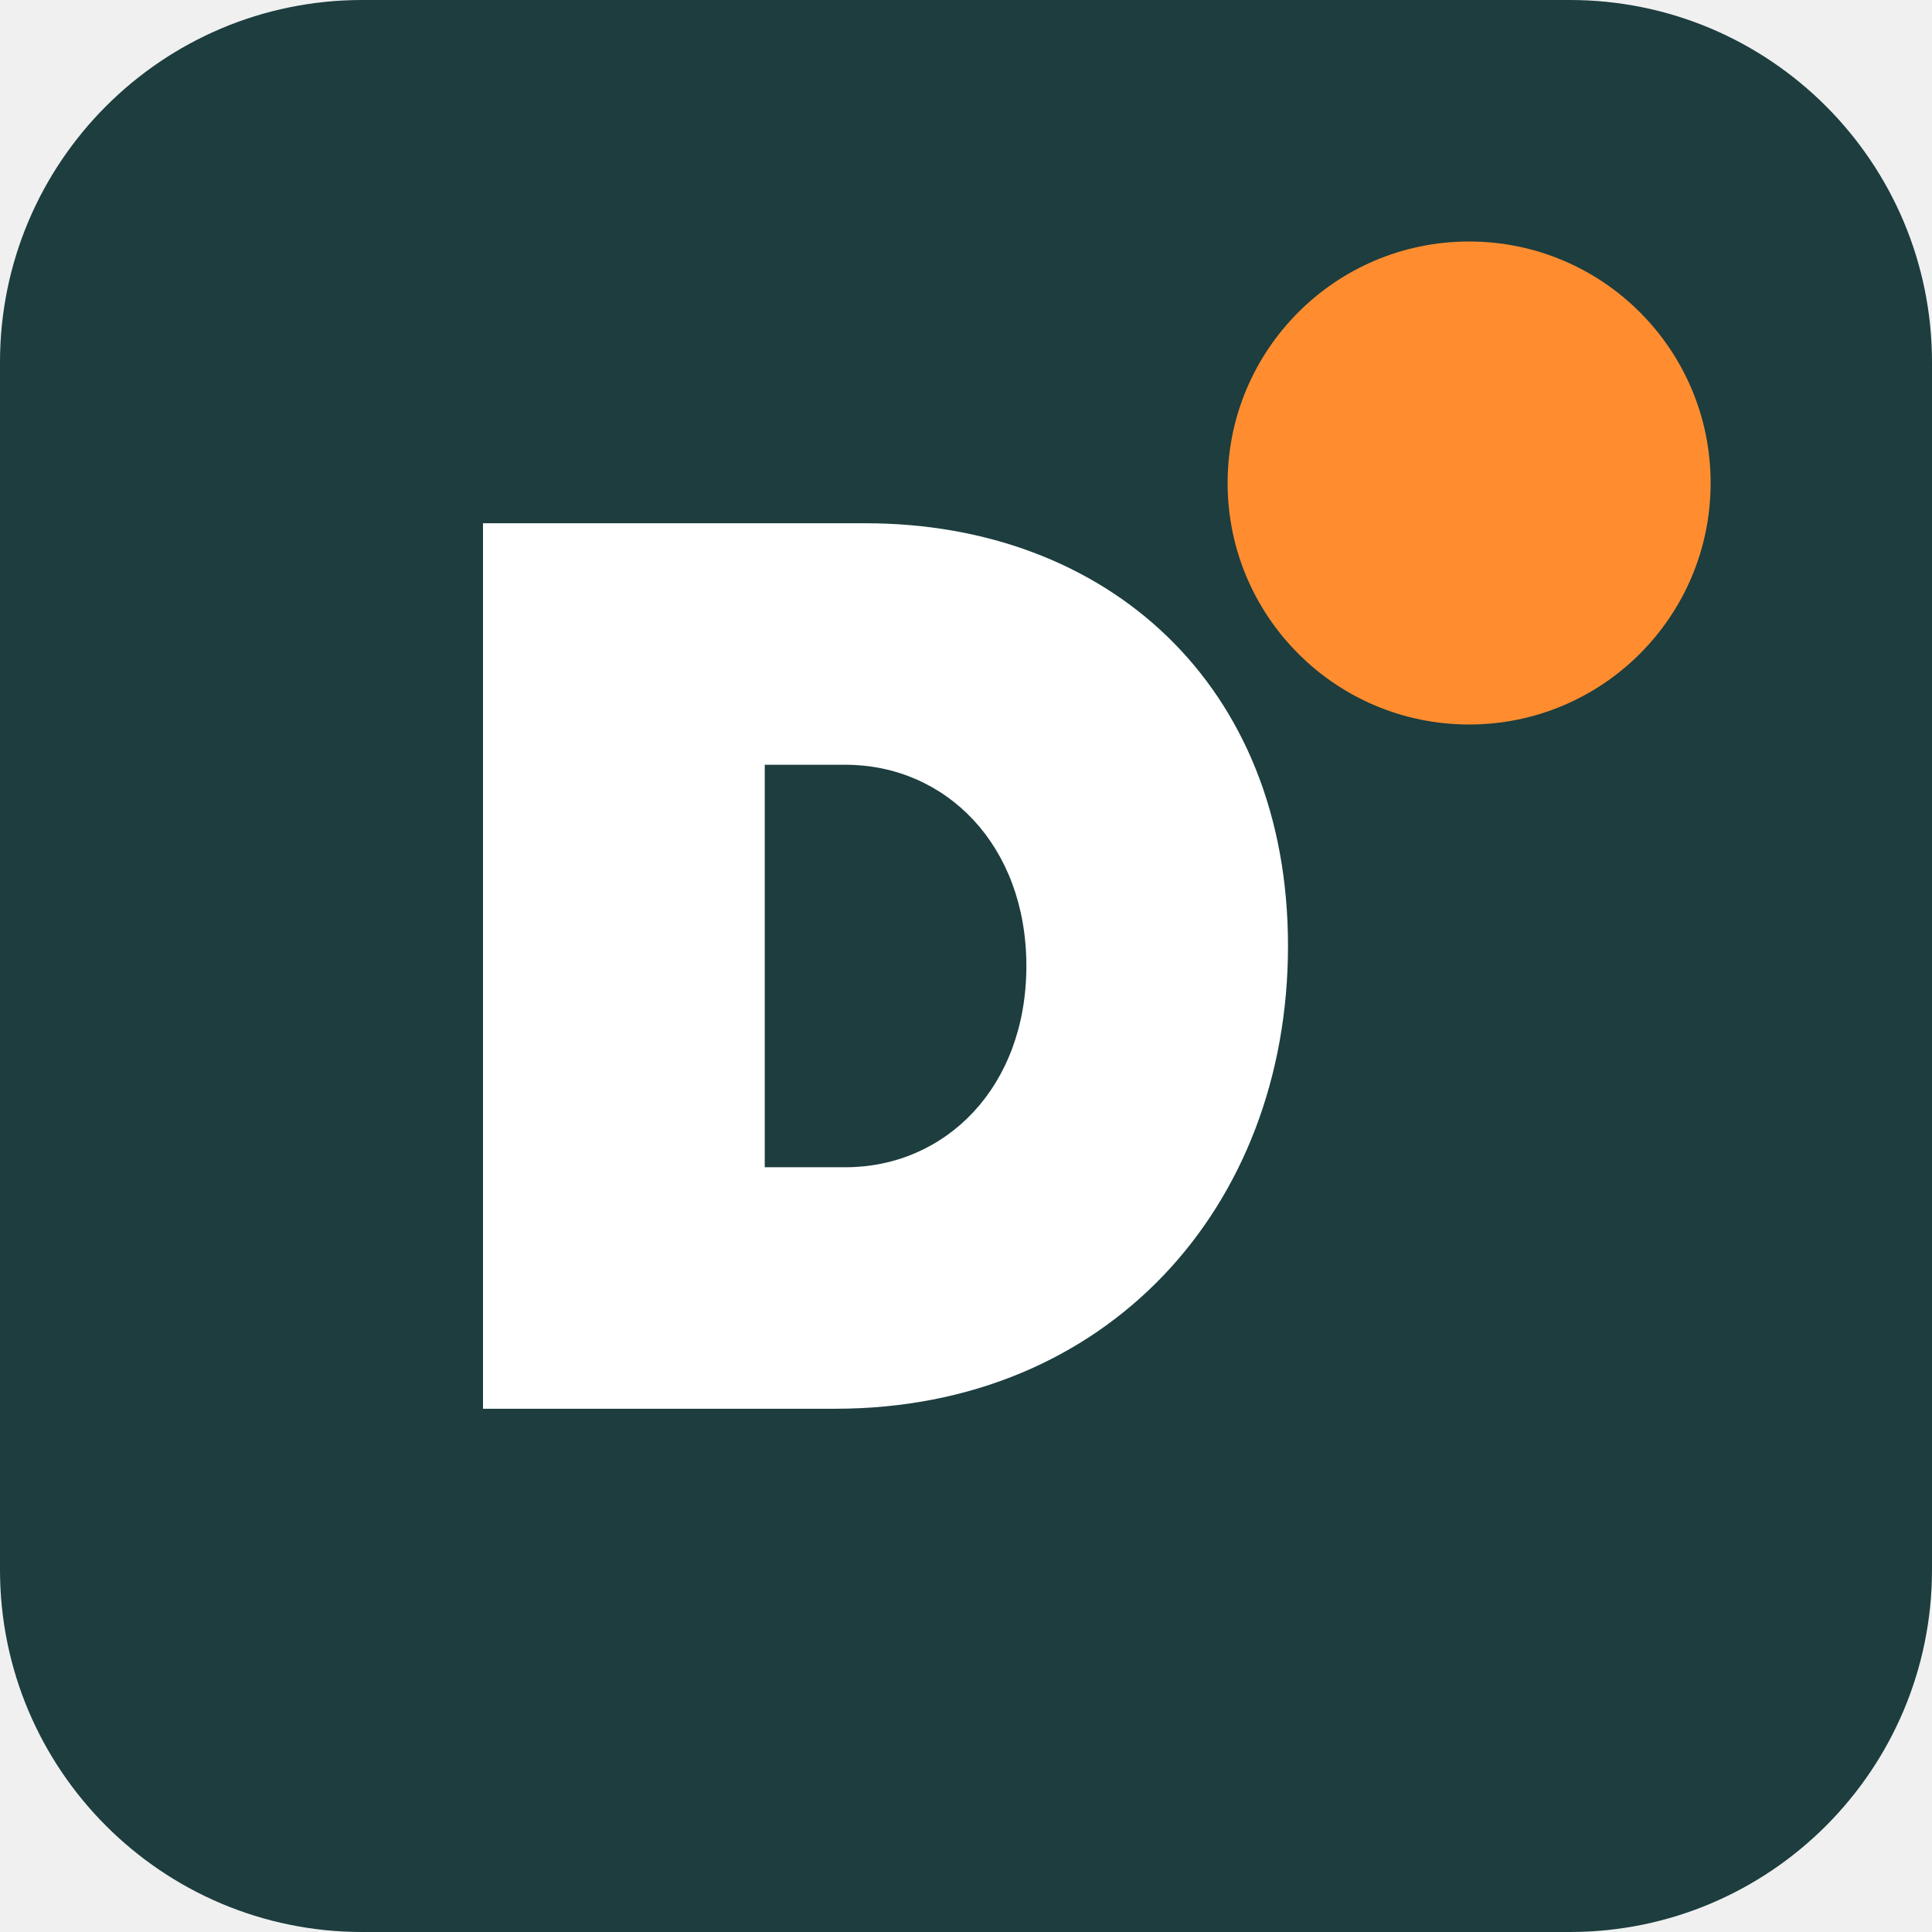
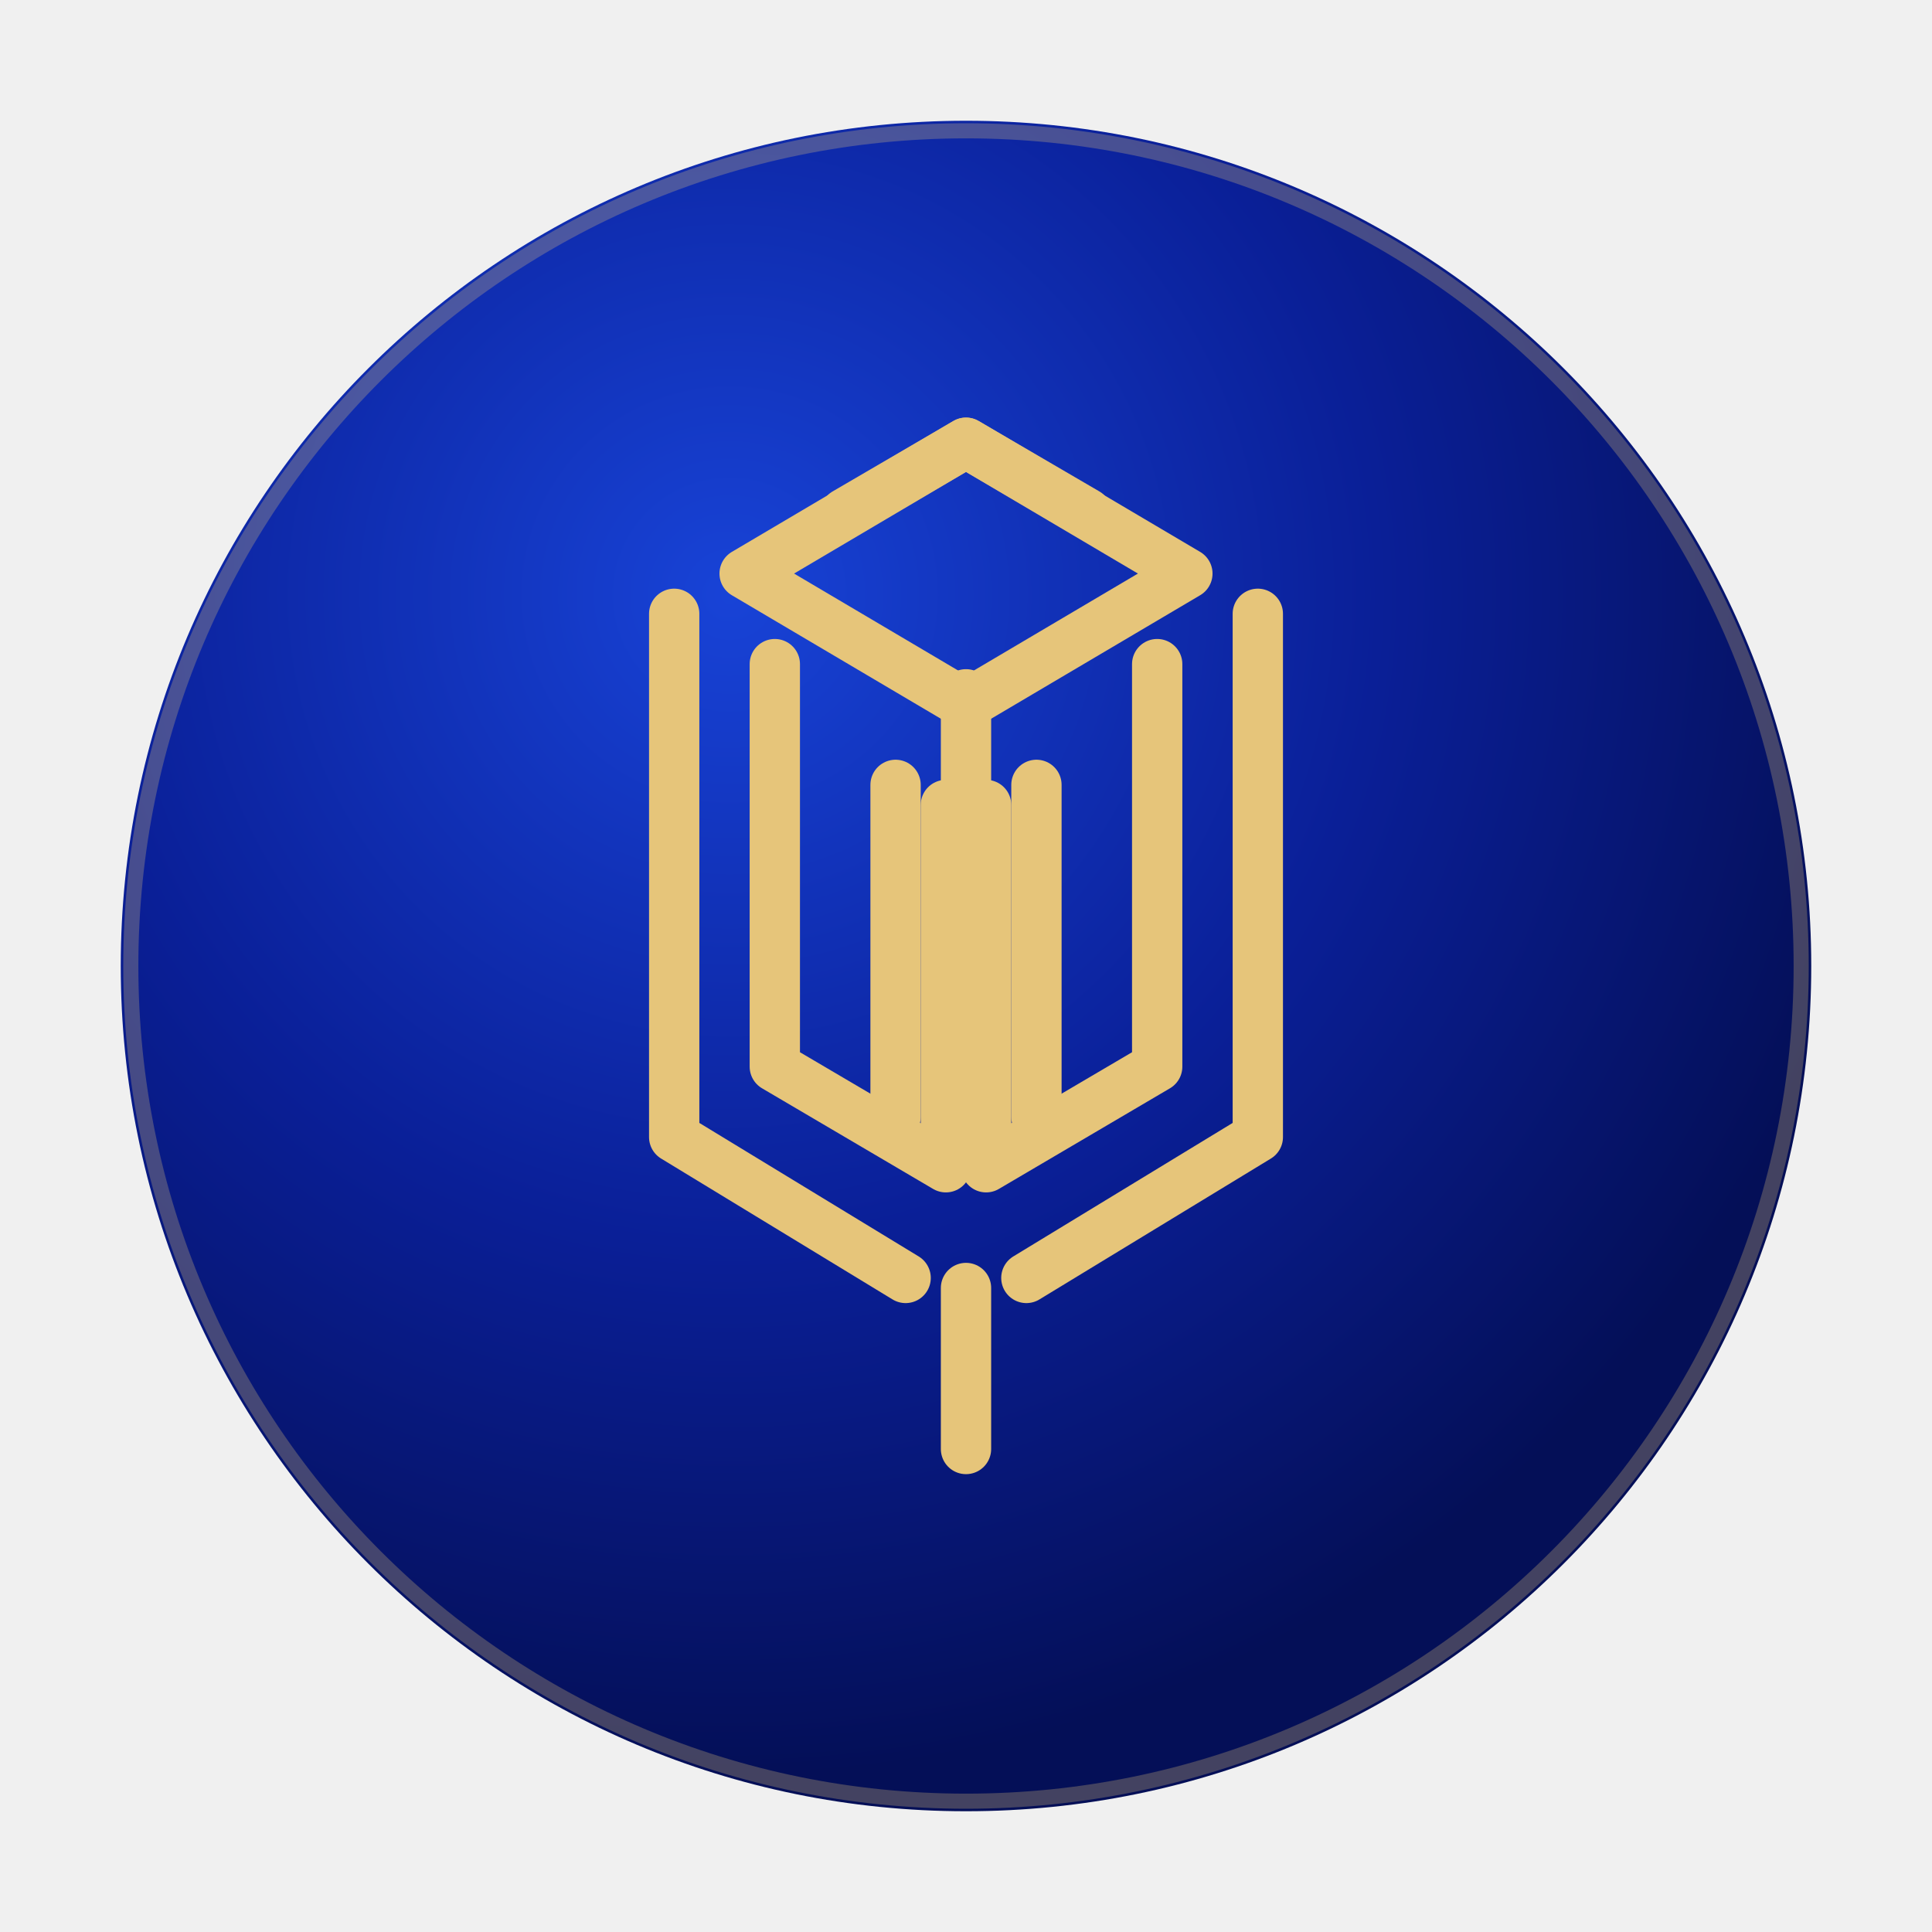
<svg xmlns="http://www.w3.org/2000/svg" viewBox="0 0 192 192">
-   <rect width="192" height="192" rx="36" fill="#1d3d3e" />
-   <circle cx="146" cy="48" r="24" fill="#ff8d2f" />
-   <path d="M48 52h38c24 0 42 16 42 42s-18 46-45 46H48V52zm28 24v40h8c10 0 18-8 18-20s-8-20-18-20h-8z" fill="#fff" />
+   <defs>
+     <radialGradient id="bg192" cx="36%" cy="28%" r="70%">
+       <stop offset="0%" stop-color="#1843d7" />
+       <stop offset="55%" stop-color="#0a1f97" />
+       <stop offset="100%" stop-color="#040f57" />
+     </radialGradient>
+   </defs>
+   <circle cx="96" cy="96" r="84" fill="url(#bg192)" />
+   <circle cx="96" cy="96" r="83" fill="none" stroke="#e6c57a" stroke-opacity="0.28" stroke-width="1.5" />
+   <g fill="none" stroke="#e6c57a" stroke-linecap="round" stroke-linejoin="round" stroke-width="5">
+     <path d="M96 44l22 13-22 13-22-13 22-13Z" />
+     <path d="M84 51l12-7 12 7" />
+     <path d="M77 66v40l17 10V80" />
+     <path d="M115 66v40l-17 10V80" />
+     <path d="M67 61v52l23 14" />
+     <path d="M125 61v52l-23 14" />
+     <path d="M96 69v46" />
+     <path d="M89 78v33" />
+     <path d="M103 78v33" />
+     <path d="M96 128v16" />
+   </g>
</svg>
